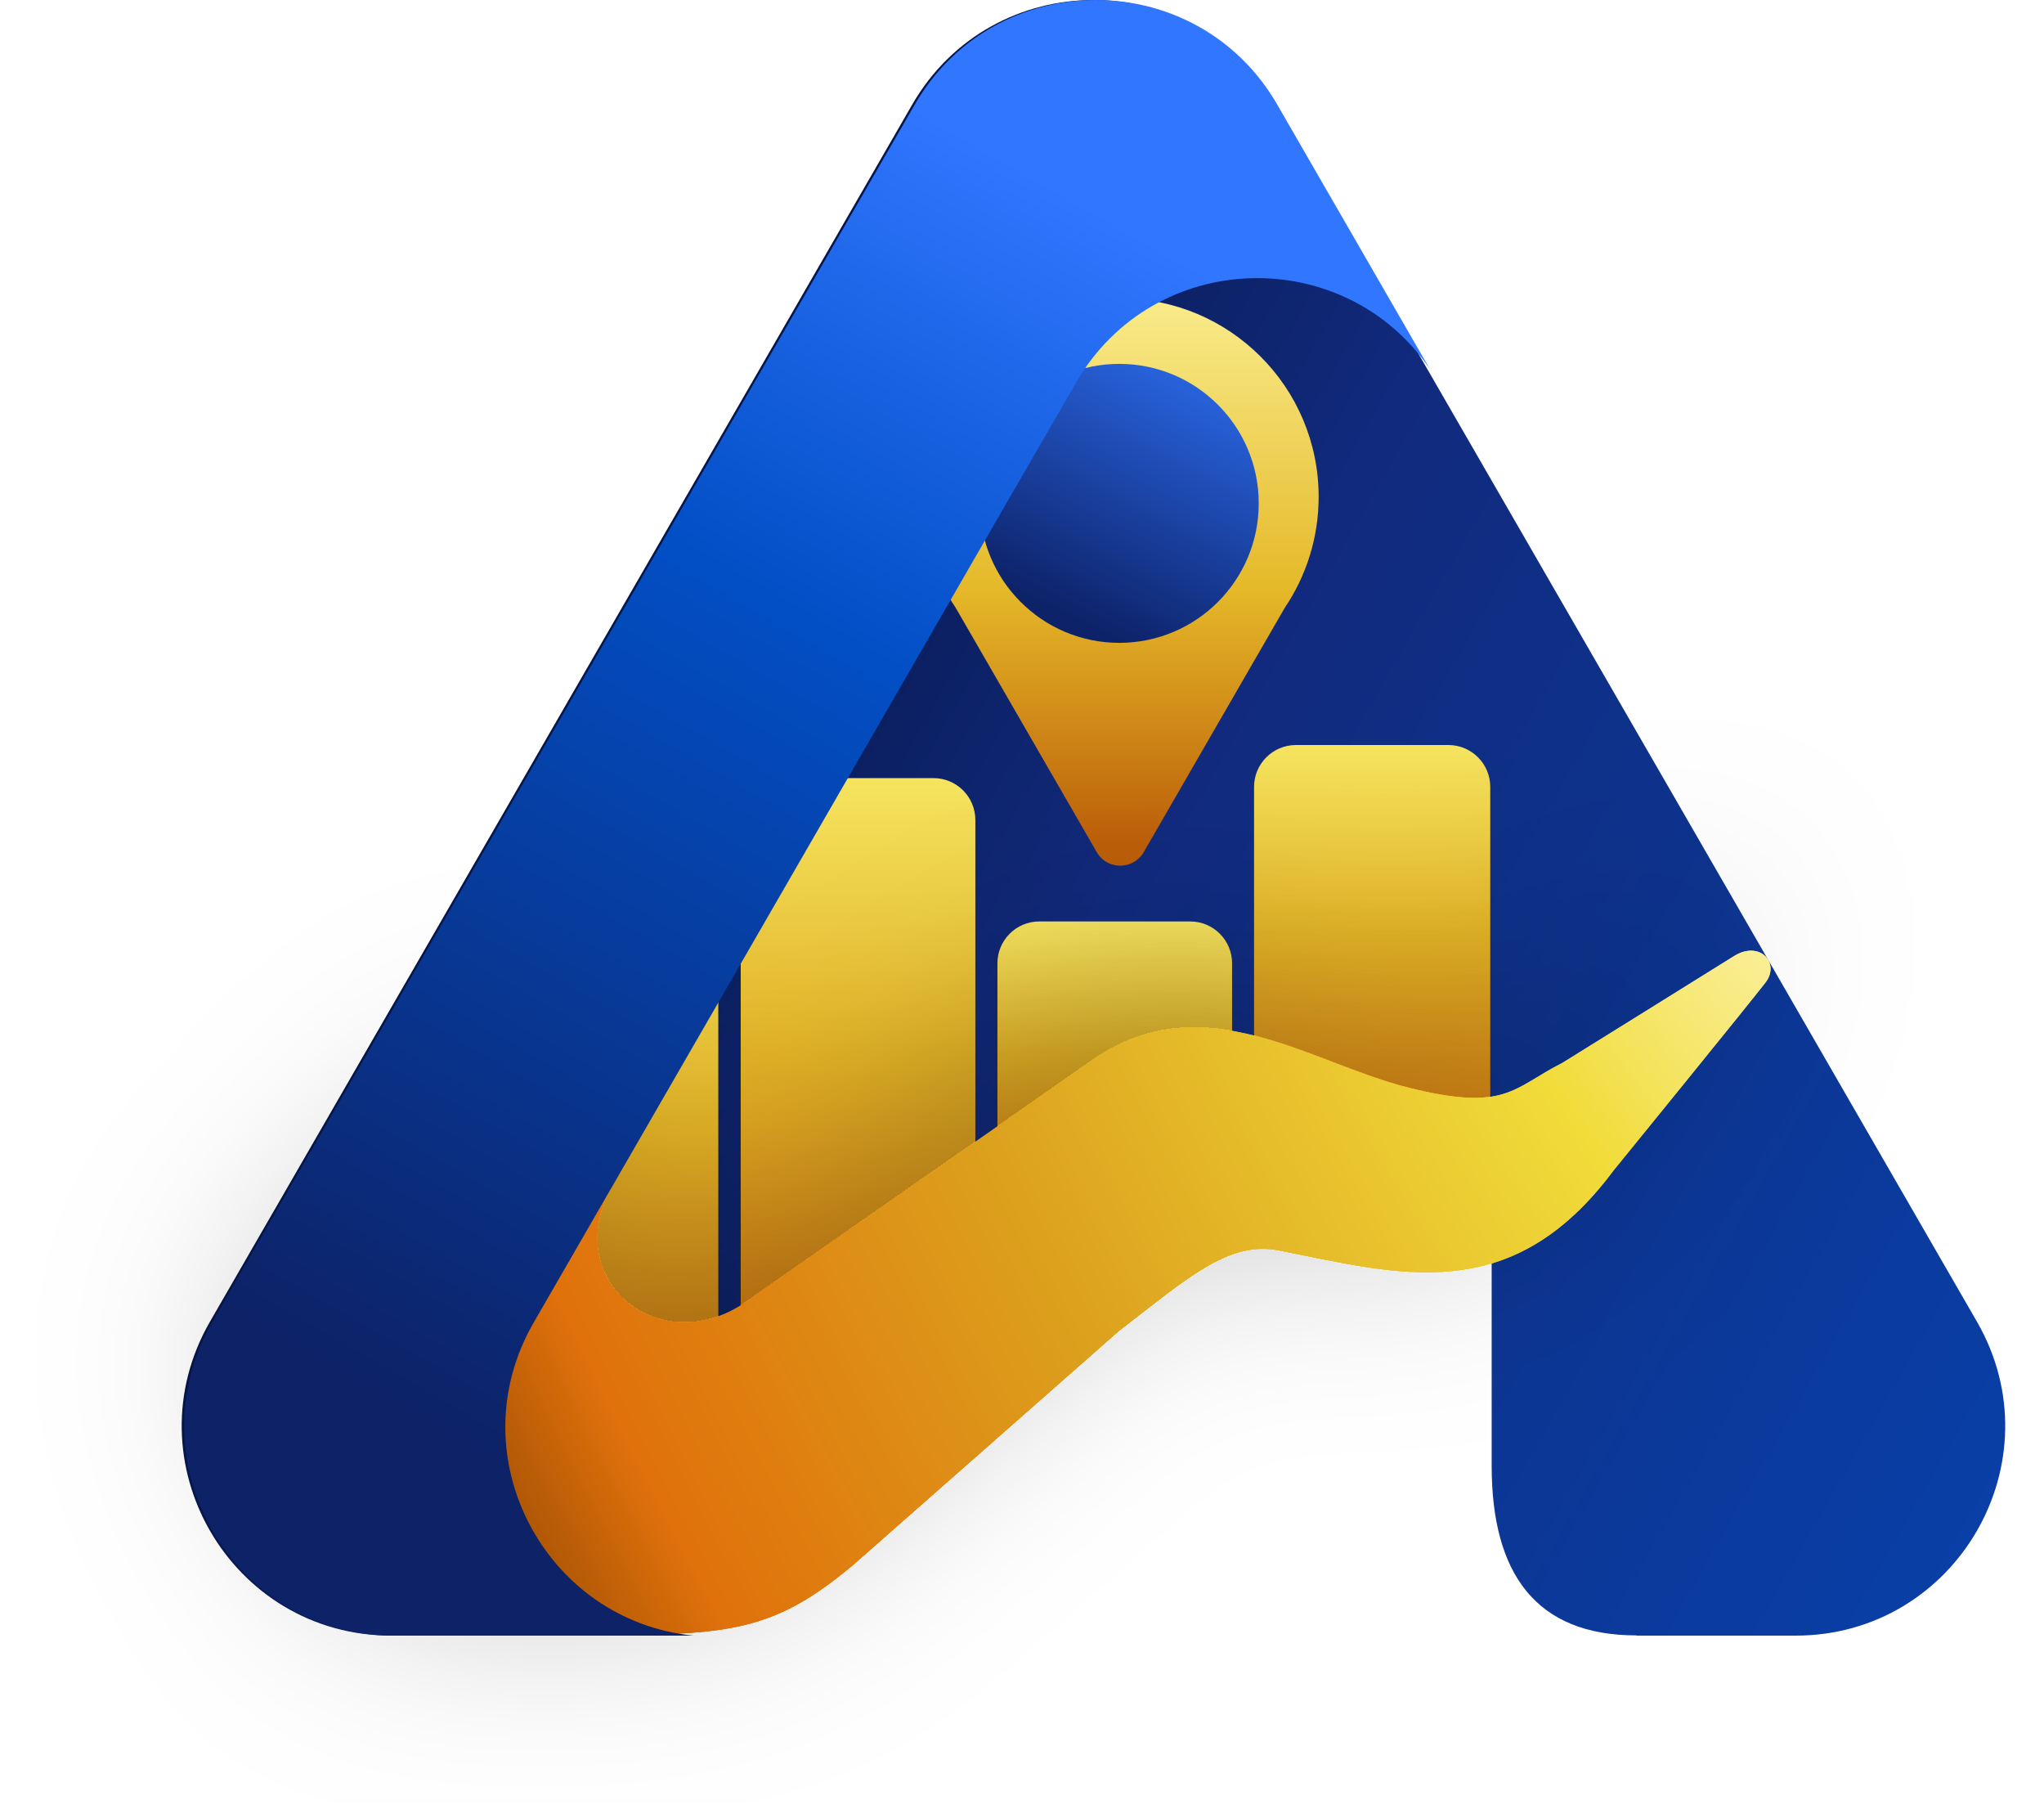
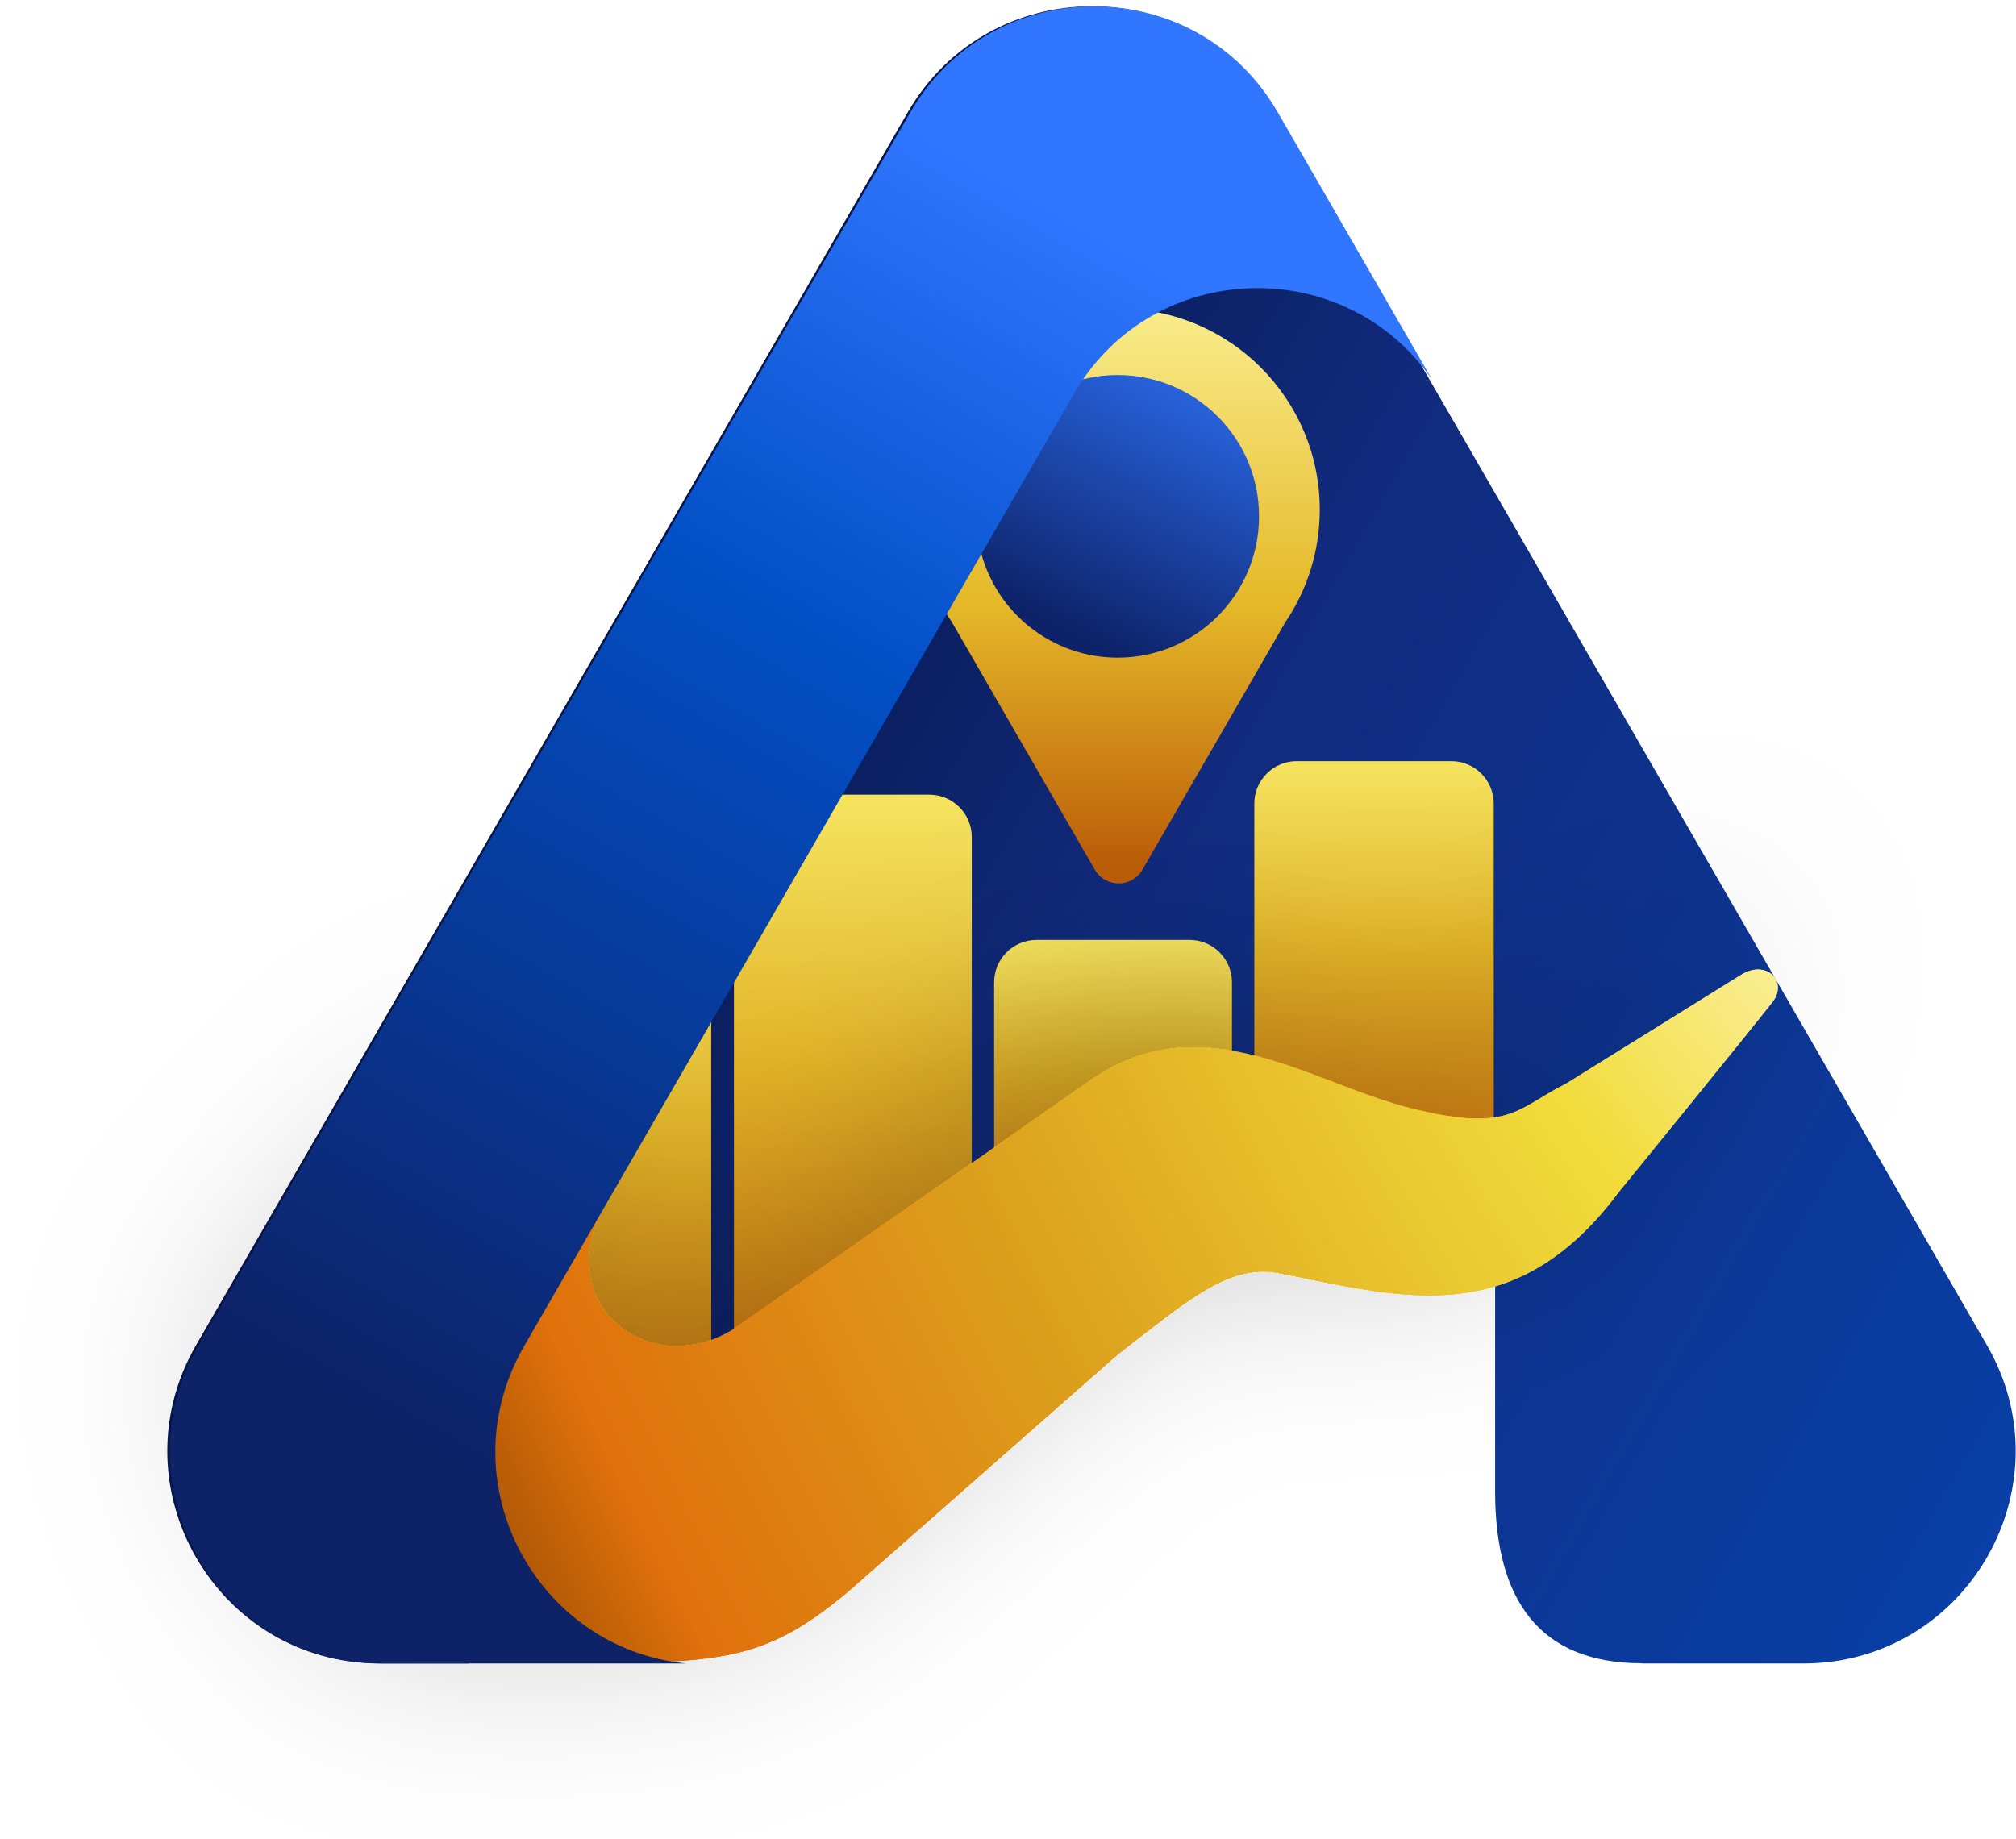
- <svg xmlns="http://www.w3.org/2000/svg" width="45" height="40" viewBox="0 0 45 40" fill="none">
-   <path fillRule="evenodd" clipRule="evenodd" d="M28.065 2.305C26.291 -0.768 21.855 -0.768 20.081 2.305L4.624 29.087C2.851 32.16 5.068 36 8.616 36H10.547L10.264 34.834L21.059 27.192L32.84 24.878V32.262C32.84 34.64 33.817 35.995 36.029 35.995L36.031 36H39.53C43.078 36 45.296 32.16 43.522 29.087L28.065 2.305Z" fill="url(#paint0_linear_559_13711)" />
-   <rect x="27.609" y="16.398" width="5.2" height="10.505" rx="0.922" fill="url(#paint1_linear_559_13711)" />
-   <rect x="21.959" y="20.281" width="5.166" height="7.35" rx="0.922" fill="url(#paint2_linear_559_13711)" />
-   <rect x="16.307" y="17.126" width="5.166" height="15.185" rx="0.922" fill="url(#paint3_linear_559_13711)" />
-   <rect x="10.633" y="19.08" width="5.181" height="14.325" rx="0.922" fill="url(#paint4_linear_559_13711)" />
-   <path d="M16.339 28.713C14.394 29.966 12.089 28.012 13.675 25.763L13.26 23.938L10.153 25.92L6.033 30.492L9.047 35.986H11.425C15.786 35.986 16.762 36.14 18.782 34.447L24.638 29.294C26.12 28.156 27.044 27.307 28.148 27.524C30.793 28.043 33.255 28.805 35.522 25.763C35.522 25.763 38.537 22.057 38.869 21.624C39.2 21.191 38.739 20.692 38.177 21.043C37.615 21.395 34.398 23.394 34.398 23.394C33.301 23.947 33.162 24.482 30.996 23.938C28.83 23.394 26.534 21.671 24.11 23.292L16.339 28.713Z" fill="url(#paint5_radial_559_13711)" />
-   <path fillRule="evenodd" clipRule="evenodd" d="M28.284 13.379C28.755 12.682 29.031 11.841 29.031 10.935C29.031 8.523 27.075 6.567 24.662 6.567C22.25 6.567 20.294 8.523 20.294 10.935C20.294 11.841 20.57 12.682 21.041 13.379L24.145 18.755C24.375 19.153 24.95 19.153 25.18 18.755L28.284 13.379Z" fill="url(#paint6_linear_559_13711)" />
-   <ellipse cx="24.642" cy="11.079" rx="3.07" ry="3.07" fill="url(#paint7_linear_559_13711)" />
-   <g filter="url(#filter0_d_559_13711)">
-     <path d="M16.339 28.713C14.394 29.966 12.089 28.012 13.675 25.763L13.26 23.938L10.153 25.92L6.033 30.492L9.047 35.986H11.425C15.786 35.986 16.762 36.14 18.782 34.447L24.638 29.294C26.12 28.156 27.044 27.307 28.148 27.524C30.793 28.043 33.255 28.805 35.522 25.763C35.522 25.763 38.537 22.057 38.869 21.624C39.2 21.191 38.739 20.692 38.177 21.043C37.615 21.395 34.398 23.394 34.398 23.394C33.301 23.947 33.162 24.482 30.996 23.938C28.83 23.394 26.534 21.671 24.11 23.292L16.339 28.713Z" fill="url(#paint8_radial_559_13711)" />
+ <svg xmlns="http://www.w3.org/2000/svg" width="239" height="218" viewBox="0 0 239 218" fill="none">
+   <path fill-rule="evenodd" clip-rule="evenodd" d="M151.188 13.332C141.505 -3.445 117.291 -3.445 107.608 13.332L23.238 159.515C13.558 176.287 25.663 197.249 45.028 197.249H55.569L54.022 190.884L112.944 149.171L177.249 136.541V176.845C177.249 189.827 182.582 197.224 194.658 197.224L194.666 197.249H213.768C233.134 197.249 245.238 176.287 235.558 159.515L151.188 13.332Z" fill="url(#paint0_linear_859_12163)" />
+   <rect x="148.7" y="90.257" width="28.385" height="57.338" rx="5.032" fill="url(#paint1_linear_859_12163)" />
+   <rect x="117.856" y="111.451" width="28.196" height="40.117" rx="5.032" fill="url(#paint2_linear_859_12163)" />
+   <rect x="87.01" y="94.231" width="28.196" height="82.884" rx="5.032" fill="url(#paint3_linear_859_12163)" />
+   <rect x="56.037" y="104.893" width="28.278" height="78.192" rx="5.032" fill="url(#paint4_linear_859_12163)" />
+   <path d="M87.182 157.474C76.565 164.317 63.986 153.649 72.641 141.372L70.376 131.409L53.419 142.228L30.928 167.185L47.381 197.174H60.363C84.163 197.174 89.495 198.013 100.516 188.771L132.482 160.644C140.568 154.437 145.614 149.801 151.638 150.983C166.079 153.817 179.514 157.977 191.892 141.372C191.892 141.372 208.345 121.145 210.157 118.78C211.968 116.415 209.452 113.692 206.383 115.61C203.314 117.528 185.753 128.441 185.753 128.441C179.765 131.46 179.011 134.378 167.186 131.409C155.362 128.441 142.833 119.035 129.599 127.887L87.182 157.474Z" fill="url(#paint5_radial_859_12163)" />
+   <path fill-rule="evenodd" clip-rule="evenodd" d="M152.389 73.767C154.959 69.962 156.459 65.376 156.459 60.438C156.459 47.27 145.784 36.595 132.616 36.595C119.448 36.595 108.772 47.27 108.772 60.438C108.772 65.384 110.278 69.978 112.856 73.787L129.792 103.121C131.048 105.295 134.186 105.295 135.441 103.121L152.389 73.767Z" fill="url(#paint6_linear_859_12163)" />
+   <ellipse cx="132.503" cy="61.225" rx="16.758" ry="16.758" fill="url(#paint7_linear_859_12163)" />
+   <g filter="url(#filter0_d_859_12163)">
+     <path d="M87.182 157.474C76.565 164.317 63.986 153.649 72.641 141.372L70.376 131.409L53.419 142.228L30.928 167.185L47.381 197.174H60.363C84.163 197.174 89.495 198.013 100.516 188.771L132.482 160.644C140.568 154.437 145.614 149.801 151.638 150.983C166.079 153.817 179.514 157.977 191.892 141.372C191.892 141.372 208.345 121.145 210.157 118.78C211.968 116.415 209.452 113.692 206.383 115.61C203.314 117.528 185.753 128.441 185.753 128.441C179.765 131.46 179.011 134.378 167.186 131.409C155.362 128.441 142.833 119.035 129.599 127.887L87.182 157.474Z" fill="url(#paint8_radial_859_12163)" />
  </g>
-   <path fillRule="evenodd" clipRule="evenodd" d="M28.121 2.305C26.347 -0.768 21.91 -0.768 20.137 2.305L4.679 29.087C2.906 32.16 5.124 36 8.671 36H15.269C12.001 35.678 10.056 32.044 11.749 29.11L23.686 8.427C25.397 5.461 29.588 5.357 31.474 8.115L28.121 2.305Z" fill="url(#paint9_linear_559_13711)" />
+   <path fill-rule="evenodd" clip-rule="evenodd" d="M151.49 13.332C141.807 -3.445 117.593 -3.445 107.911 13.332L23.541 159.515C13.86 176.287 25.965 197.249 45.33 197.249H81.342C63.505 195.492 52.884 175.657 62.127 159.641L127.282 46.745C136.626 30.553 159.507 29.988 169.796 45.05L151.49 13.332Z" fill="url(#paint9_linear_859_12163)" />
  <defs>
-     <filter id="filter0_d_559_13711" x="0.502" y="15.393" width="42.166" height="24.284" filterUnits="userSpaceOnUse" color-interpolation-filters="sRGB">
+     <filter id="filter0_d_859_12163" x="0.738" y="84.771" width="230.155" height="132.549" filterUnits="userSpaceOnUse" color-interpolation-filters="sRGB">
      <feFlood flood-opacity="0" result="BackgroundImageFix" />
      <feColorMatrix in="SourceAlpha" type="matrix" values="0 0 0 0 0 0 0 0 0 0 0 0 0 0 0 0 0 0 127 0" result="hardAlpha" />
-       <feOffset dx="-0.922" dy="-0.922" />
-       <feGaussianBlur stdDeviation="2.305" />
+       <feOffset dx="-5.032" dy="-5.032" />
+       <feGaussianBlur stdDeviation="12.579" />
      <feComposite in2="hardAlpha" operator="out" />
      <feColorMatrix type="matrix" values="0 0 0 0 0 0 0 0 0 0 0 0 0 0 0 0 0 0 0.25 0" />
-       <feBlend mode="normal" in2="BackgroundImageFix" result="effect1_dropShadow_559_13711" />
-       <feBlend mode="normal" in="SourceGraphic" in2="effect1_dropShadow_559_13711" result="shape" />
+       <feBlend mode="normal" in2="BackgroundImageFix" result="effect1_dropShadow_859_12163" />
+       <feBlend mode="normal" in="SourceGraphic" in2="effect1_dropShadow_859_12163" result="shape" />
    </filter>
-     <linearGradient id="paint0_linear_559_13711" x1="24.073" y1="-4.612" x2="74.037" y2="23.984" gradientUnits="userSpaceOnUse">
+     <linearGradient id="paint0_linear_859_12163" x1="129.398" y1="-24.422" x2="402.116" y2="131.661" gradientUnits="userSpaceOnUse">
      <stop stop-color="#061648" />
      <stop offset="0.217" stop-color="#112A7D" />
      <stop offset="1" stop-color="#0152CC" />
    </linearGradient>
-     <linearGradient id="paint1_linear_559_13711" x1="30.209" y1="16.398" x2="30.209" y2="26.903" gradientUnits="userSpaceOnUse">
+     <linearGradient id="paint1_linear_859_12163" x1="162.893" y1="90.257" x2="162.893" y2="147.595" gradientUnits="userSpaceOnUse">
      <stop stop-color="#F5E45F" />
      <stop offset="0.401" stop-color="#E3B326" />
      <stop offset="0.979" stop-color="#D86D0B" />
    </linearGradient>
-     <linearGradient id="paint2_linear_559_13711" x1="24.541" y1="20.281" x2="24.541" y2="27.631" gradientUnits="userSpaceOnUse">
+     <linearGradient id="paint2_linear_859_12163" x1="131.954" y1="111.451" x2="131.954" y2="151.568" gradientUnits="userSpaceOnUse">
      <stop stop-color="#F5E45F" />
      <stop offset="0.401" stop-color="#E3B326" />
      <stop offset="1" stop-color="#D86D0B" />
    </linearGradient>
-     <linearGradient id="paint3_linear_559_13711" x1="18.89" y1="17.126" x2="18.89" y2="32.311" gradientUnits="userSpaceOnUse">
+     <linearGradient id="paint3_linear_859_12163" x1="101.108" y1="94.231" x2="101.108" y2="177.115" gradientUnits="userSpaceOnUse">
      <stop stop-color="#F5E45F" />
      <stop offset="0.401" stop-color="#E3B326" />
      <stop offset="1" stop-color="#D86D0B" />
    </linearGradient>
-     <linearGradient id="paint4_linear_559_13711" x1="13.223" y1="19.08" x2="13.223" y2="33.405" gradientUnits="userSpaceOnUse">
+     <linearGradient id="paint4_linear_859_12163" x1="70.176" y1="104.893" x2="70.176" y2="183.086" gradientUnits="userSpaceOnUse">
      <stop stop-color="#F5E45F" />
      <stop offset="0.401" stop-color="#E3B326" />
      <stop offset="0.995" stop-color="#D86D0B" />
    </linearGradient>
-     <radialGradient id="paint5_radial_559_13711" cx="0" cy="0" r="1" gradientUnits="userSpaceOnUse" gradientTransform="translate(38.9884 15.5489) rotate(155.143) scale(33.6181 73.5215)">
+     <radialGradient id="paint5_radial_859_12163" cx="0" cy="0" r="1" gradientUnits="userSpaceOnUse" gradientTransform="translate(210.811 85.621) rotate(155.143) scale(183.499 401.305)">
      <stop stop-color="#FFFAD0" />
      <stop offset="0.244" stop-color="#F1DC3A" />
      <stop offset="0.585" stop-color="#DCA11D" />
      <stop offset="0.824" stop-color="#E0710B" />
      <stop offset="1" stop-color="#9E4E04" />
    </radialGradient>
-     <linearGradient id="paint6_linear_559_13711" x1="24.662" y1="6.567" x2="24.662" y2="19.054" gradientUnits="userSpaceOnUse">
+     <linearGradient id="paint6_linear_859_12163" x1="132.616" y1="36.595" x2="132.616" y2="104.751" gradientUnits="userSpaceOnUse">
      <stop stop-color="#F9EC8B" />
      <stop offset="0.51" stop-color="#E5B929" />
      <stop offset="0.964" stop-color="#BC5E08" />
    </linearGradient>
-     <linearGradient id="paint7_linear_559_13711" x1="27.995" y1="7.31" x2="24.642" y2="14.15" gradientUnits="userSpaceOnUse">
+     <linearGradient id="paint7_linear_859_12163" x1="150.806" y1="40.652" x2="132.503" y2="77.983" gradientUnits="userSpaceOnUse">
      <stop stop-color="#3076FF" />
      <stop offset="1" stop-color="#0D2268" />
    </linearGradient>
-     <radialGradient id="paint8_radial_559_13711" cx="0" cy="0" r="1" gradientUnits="userSpaceOnUse" gradientTransform="translate(38.9884 15.5489) rotate(155.143) scale(33.6181 73.5215)">
+     <radialGradient id="paint8_radial_859_12163" cx="0" cy="0" r="1" gradientUnits="userSpaceOnUse" gradientTransform="translate(210.811 85.621) rotate(155.143) scale(183.499 401.305)">
      <stop stop-color="#FFFAD0" />
      <stop offset="0.244" stop-color="#F1DC3A" />
      <stop offset="0.585" stop-color="#DCA11D" />
      <stop offset="0.885" stop-color="#E0710B" />
      <stop offset="1" stop-color="#9E4E04" />
    </radialGradient>
-     <linearGradient id="paint9_linear_559_13711" x1="34.333" y1="7.04" x2="17.765" y2="36" gradientUnits="userSpaceOnUse">
+     <linearGradient id="paint9_linear_859_12163" x1="185.404" y1="39.179" x2="94.967" y2="197.25" gradientUnits="userSpaceOnUse">
      <stop offset="0.089" stop-color="#3076FF" />
      <stop offset="0.411" stop-color="#024FC6" />
      <stop offset="1" stop-color="#0D2267" />
    </linearGradient>
  </defs>
</svg>
